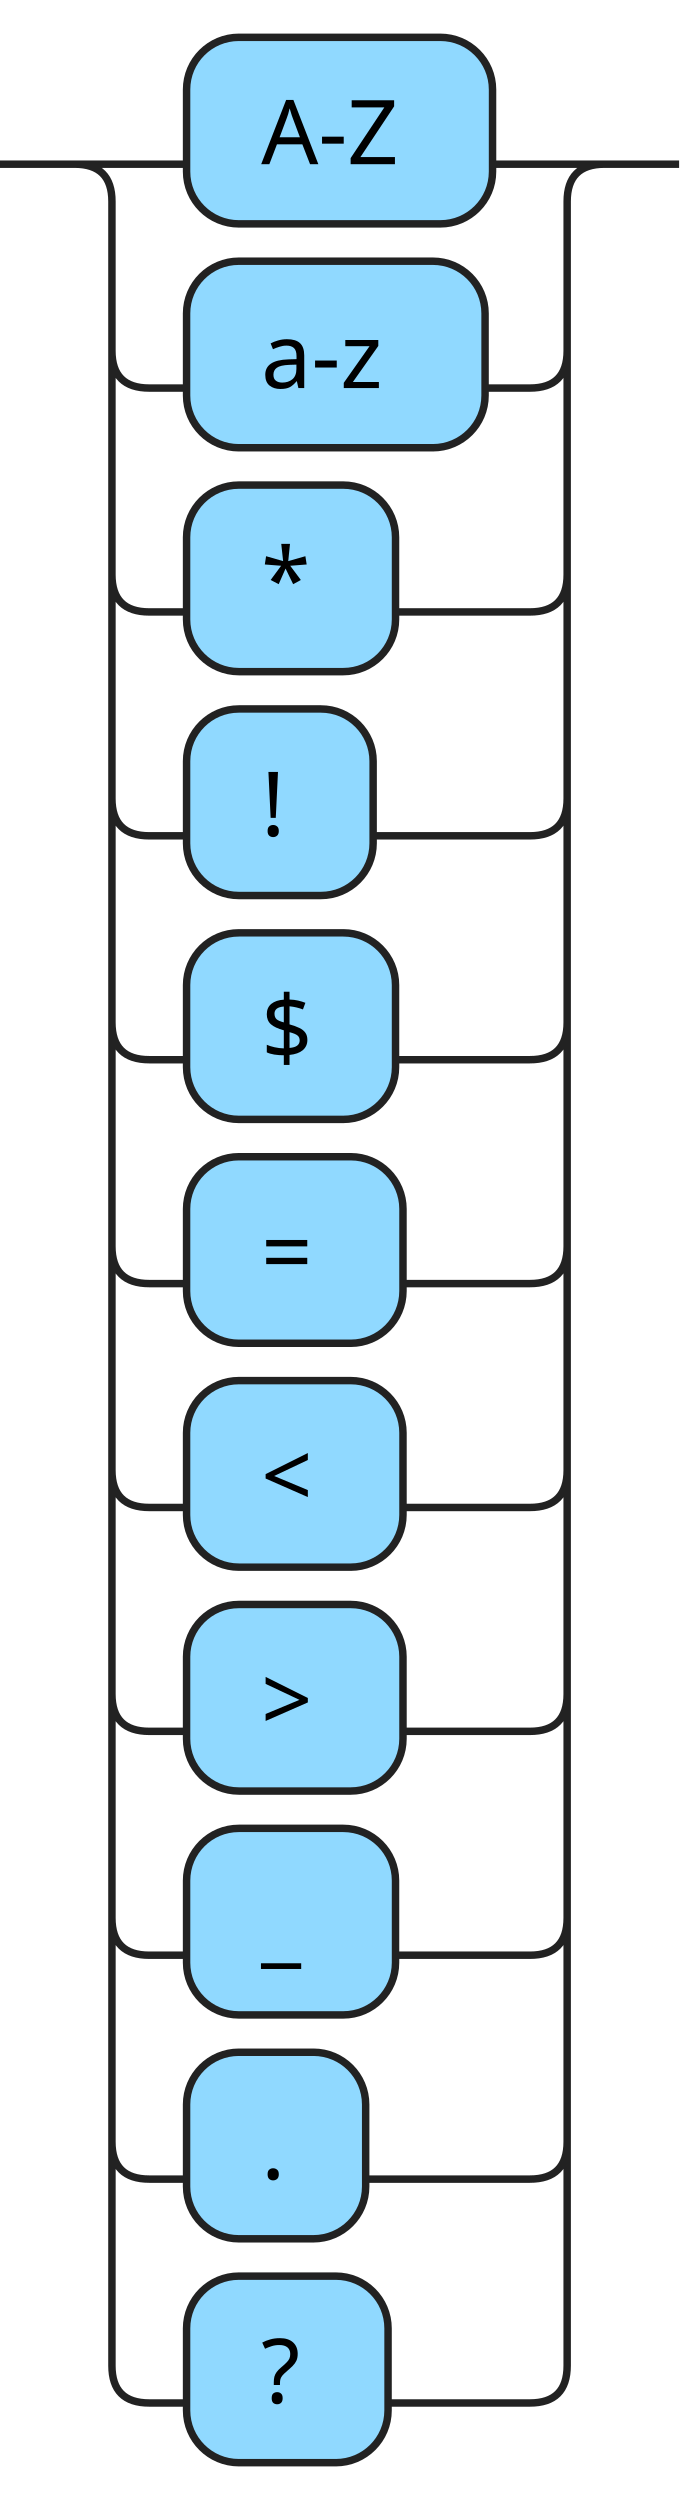
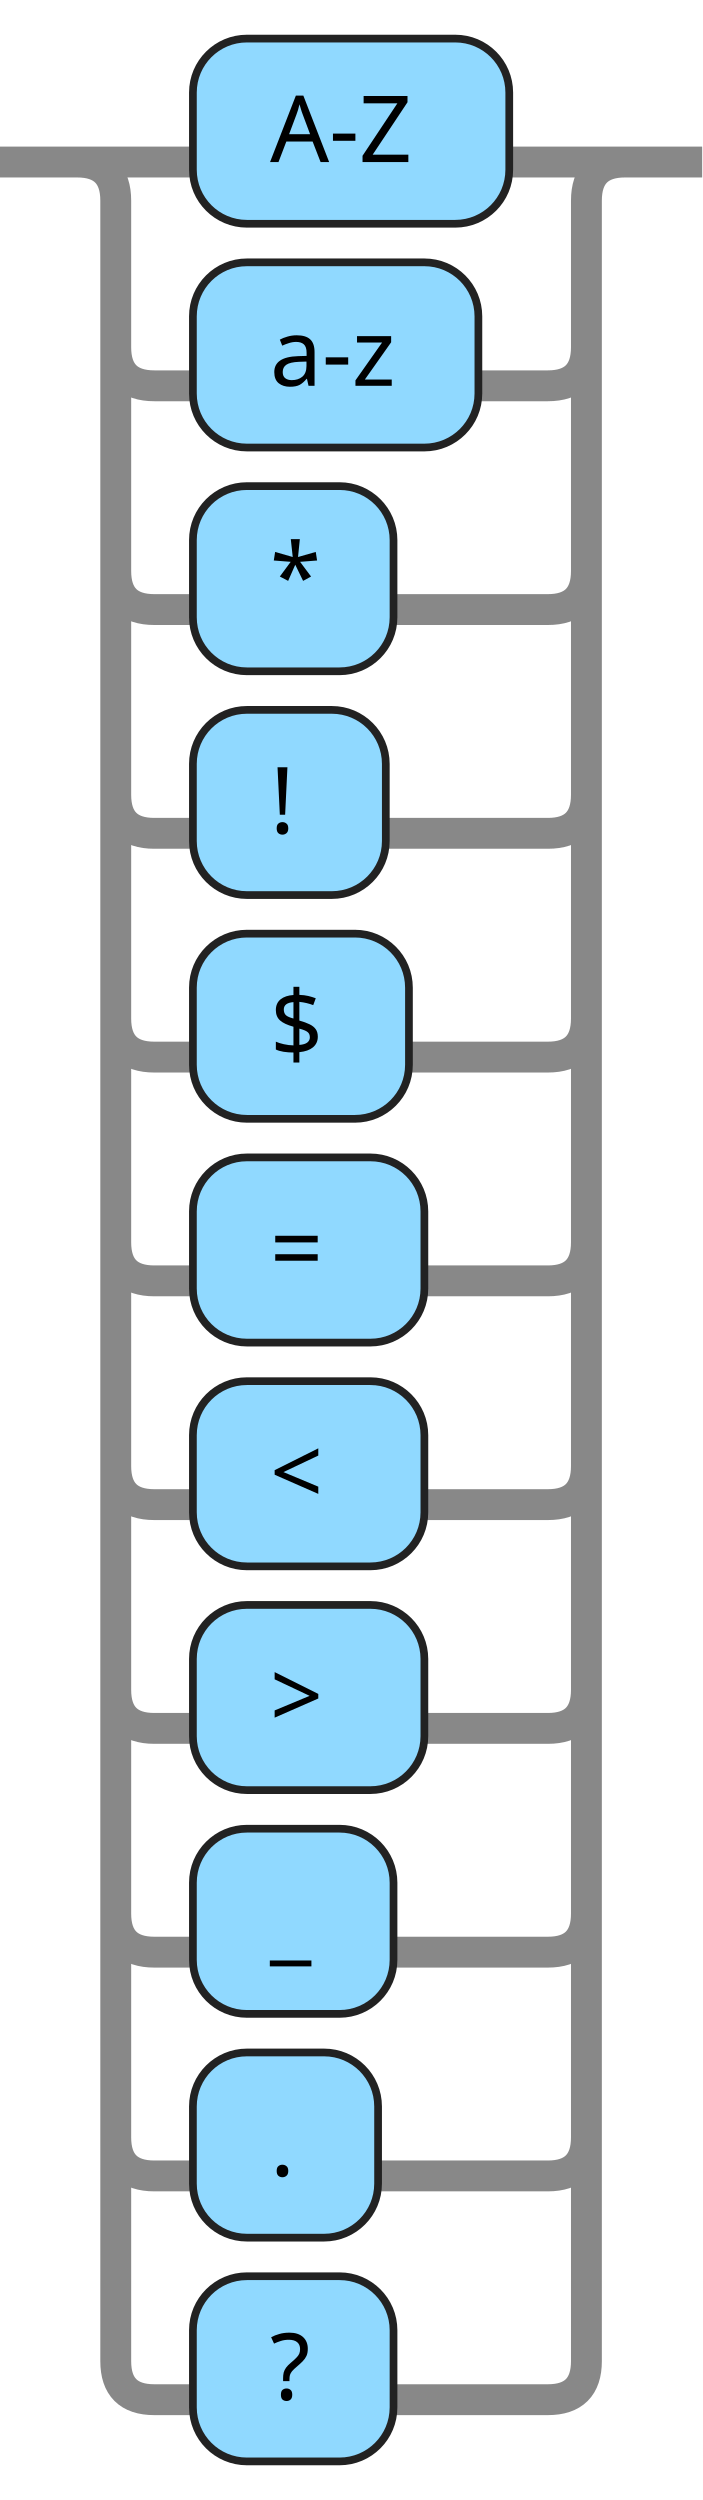
- <svg xmlns="http://www.w3.org/2000/svg" version="1.1" width="91" height="335" viewbox="0 0 91 335">
+ <svg xmlns="http://www.w3.org/2000/svg" version="1.1" width="91" height="324" viewbox="0 0 91 324">
  <defs>
-     <style type="text/css">.c{fill:none;stroke:#222222;}.j{fill:#000000;font-family:Verdana,Sans-serif;font-size:12px;}.l{fill:#90d9ff;stroke:#222222;}</style>
+     <style type="text/css">.c{fill: none; stroke: #888888; stroke-width: 3pt;}.j{fill:#000000;font-family:Dialog,Sans-serif;font-size:12px;}.l{fill:#90d9ff;stroke:#222222;}</style>
  </defs>
-   <path class="c" d="M0 22h25m41 0h20m-71 25q0 5 5 5h5m40 0h6q5 0 5-5m-61 30q0 5 5 5h5m28 0h18q5 0 5-5m-61 30q0 5 5 5h5m25 0h21q5 0 5-5m-61 30q0 5 5 5h5m28 0h18q5 0 5-5m-61 30q0 5 5 5h5m29 0h17q5 0 5-5m-61 30q0 5 5 5h5m29 0h17q5 0 5-5m-61 30q0 5 5 5h5m29 0h17q5 0 5-5m-61 30q0 5 5 5h5m28 0h18q5 0 5-5m-61 30q0 5 5 5h5m24 0h22q5 0 5-5m-66-265q5 0 5 5v290q0 5 5 5h5m27 0h19q5 0 5-5v-290q0-5 5-5m5 0h5" />
-   <rect class="l" x="25" y="5" width="41" height="25" rx="7" />
-   <text class="j" x="35" y="22">A-Z</text>
-   <rect class="l" x="25" y="35" width="40" height="25" rx="7" />
-   <text class="j" x="35" y="52">a-z</text>
-   <rect class="l" x="25" y="65" width="28" height="25" rx="7" />
-   <text class="j" x="35" y="82">*</text>
-   <rect class="l" x="25" y="95" width="25" height="25" rx="7" />
-   <text class="j" x="35" y="112">!</text>
-   <rect class="l" x="25" y="125" width="28" height="25" rx="7" />
-   <text class="j" x="35" y="142">$</text>
-   <rect class="l" x="25" y="155" width="29" height="25" rx="7" />
-   <text class="j" x="35" y="172">=</text>
-   <rect class="l" x="25" y="185" width="29" height="25" rx="7" />
-   <text class="j" x="35" y="202">&lt;</text>
-   <rect class="l" x="25" y="215" width="29" height="25" rx="7" />
-   <text class="j" x="35" y="232">&gt;</text>
-   <rect class="l" x="25" y="245" width="28" height="25" rx="7" />
-   <text class="j" x="35" y="262">_</text>
-   <rect class="l" x="25" y="275" width="24" height="25" rx="7" />
-   <text class="j" x="35" y="292">.</text>
-   <rect class="l" x="25" y="305" width="27" height="25" rx="7" />
-   <text class="j" x="35" y="322">?</text>
+   <path class="c" d="M0 21h25m41 0h20m-71 24q0 5 5 5h5m37 0h9q5 0 5-5m-61 29q0 5 5 5h5m26 0h20q5 0 5-5m-61 29q0 5 5 5h5m25 0h21q5 0 5-5m-61 29q0 5 5 5h5m28 0h18q5 0 5-5m-61 29q0 5 5 5h5m30 0h16q5 0 5-5m-61 29q0 5 5 5h5m30 0h16q5 0 5-5m-61 29q0 5 5 5h5m30 0h16q5 0 5-5m-61 29q0 5 5 5h5m26 0h20q5 0 5-5m-61 29q0 5 5 5h5m24 0h22q5 0 5-5m-66-256q5 0 5 5v280q0 5 5 5h5m26 0h20q5 0 5-5v-280q0-5 5-5m5 0h5" />
+   <rect class="l" x="25" y="5" width="41" height="24" rx="7" />
+   <text class="j" x="35" y="21">A-Z</text>
+   <rect class="l" x="25" y="34" width="37" height="24" rx="7" />
+   <text class="j" x="35" y="50">a-z</text>
+   <rect class="l" x="25" y="63" width="26" height="24" rx="7" />
+   <text class="j" x="35" y="79">*</text>
+   <rect class="l" x="25" y="92" width="25" height="24" rx="7" />
+   <text class="j" x="35" y="108">!</text>
+   <rect class="l" x="25" y="121" width="28" height="24" rx="7" />
+   <text class="j" x="35" y="137">$</text>
+   <rect class="l" x="25" y="150" width="30" height="24" rx="7" />
+   <text class="j" x="35" y="166">=</text>
+   <rect class="l" x="25" y="179" width="30" height="24" rx="7" />
+   <text class="j" x="35" y="195">&lt;</text>
+   <rect class="l" x="25" y="208" width="30" height="24" rx="7" />
+   <text class="j" x="35" y="224">&gt;</text>
+   <rect class="l" x="25" y="237" width="26" height="24" rx="7" />
+   <text class="j" x="35" y="253">_</text>
+   <rect class="l" x="25" y="266" width="24" height="24" rx="7" />
+   <text class="j" x="35" y="282">.</text>
+   <rect class="l" x="25" y="295" width="26" height="24" rx="7" />
+   <text class="j" x="35" y="311">?</text>
</svg>
